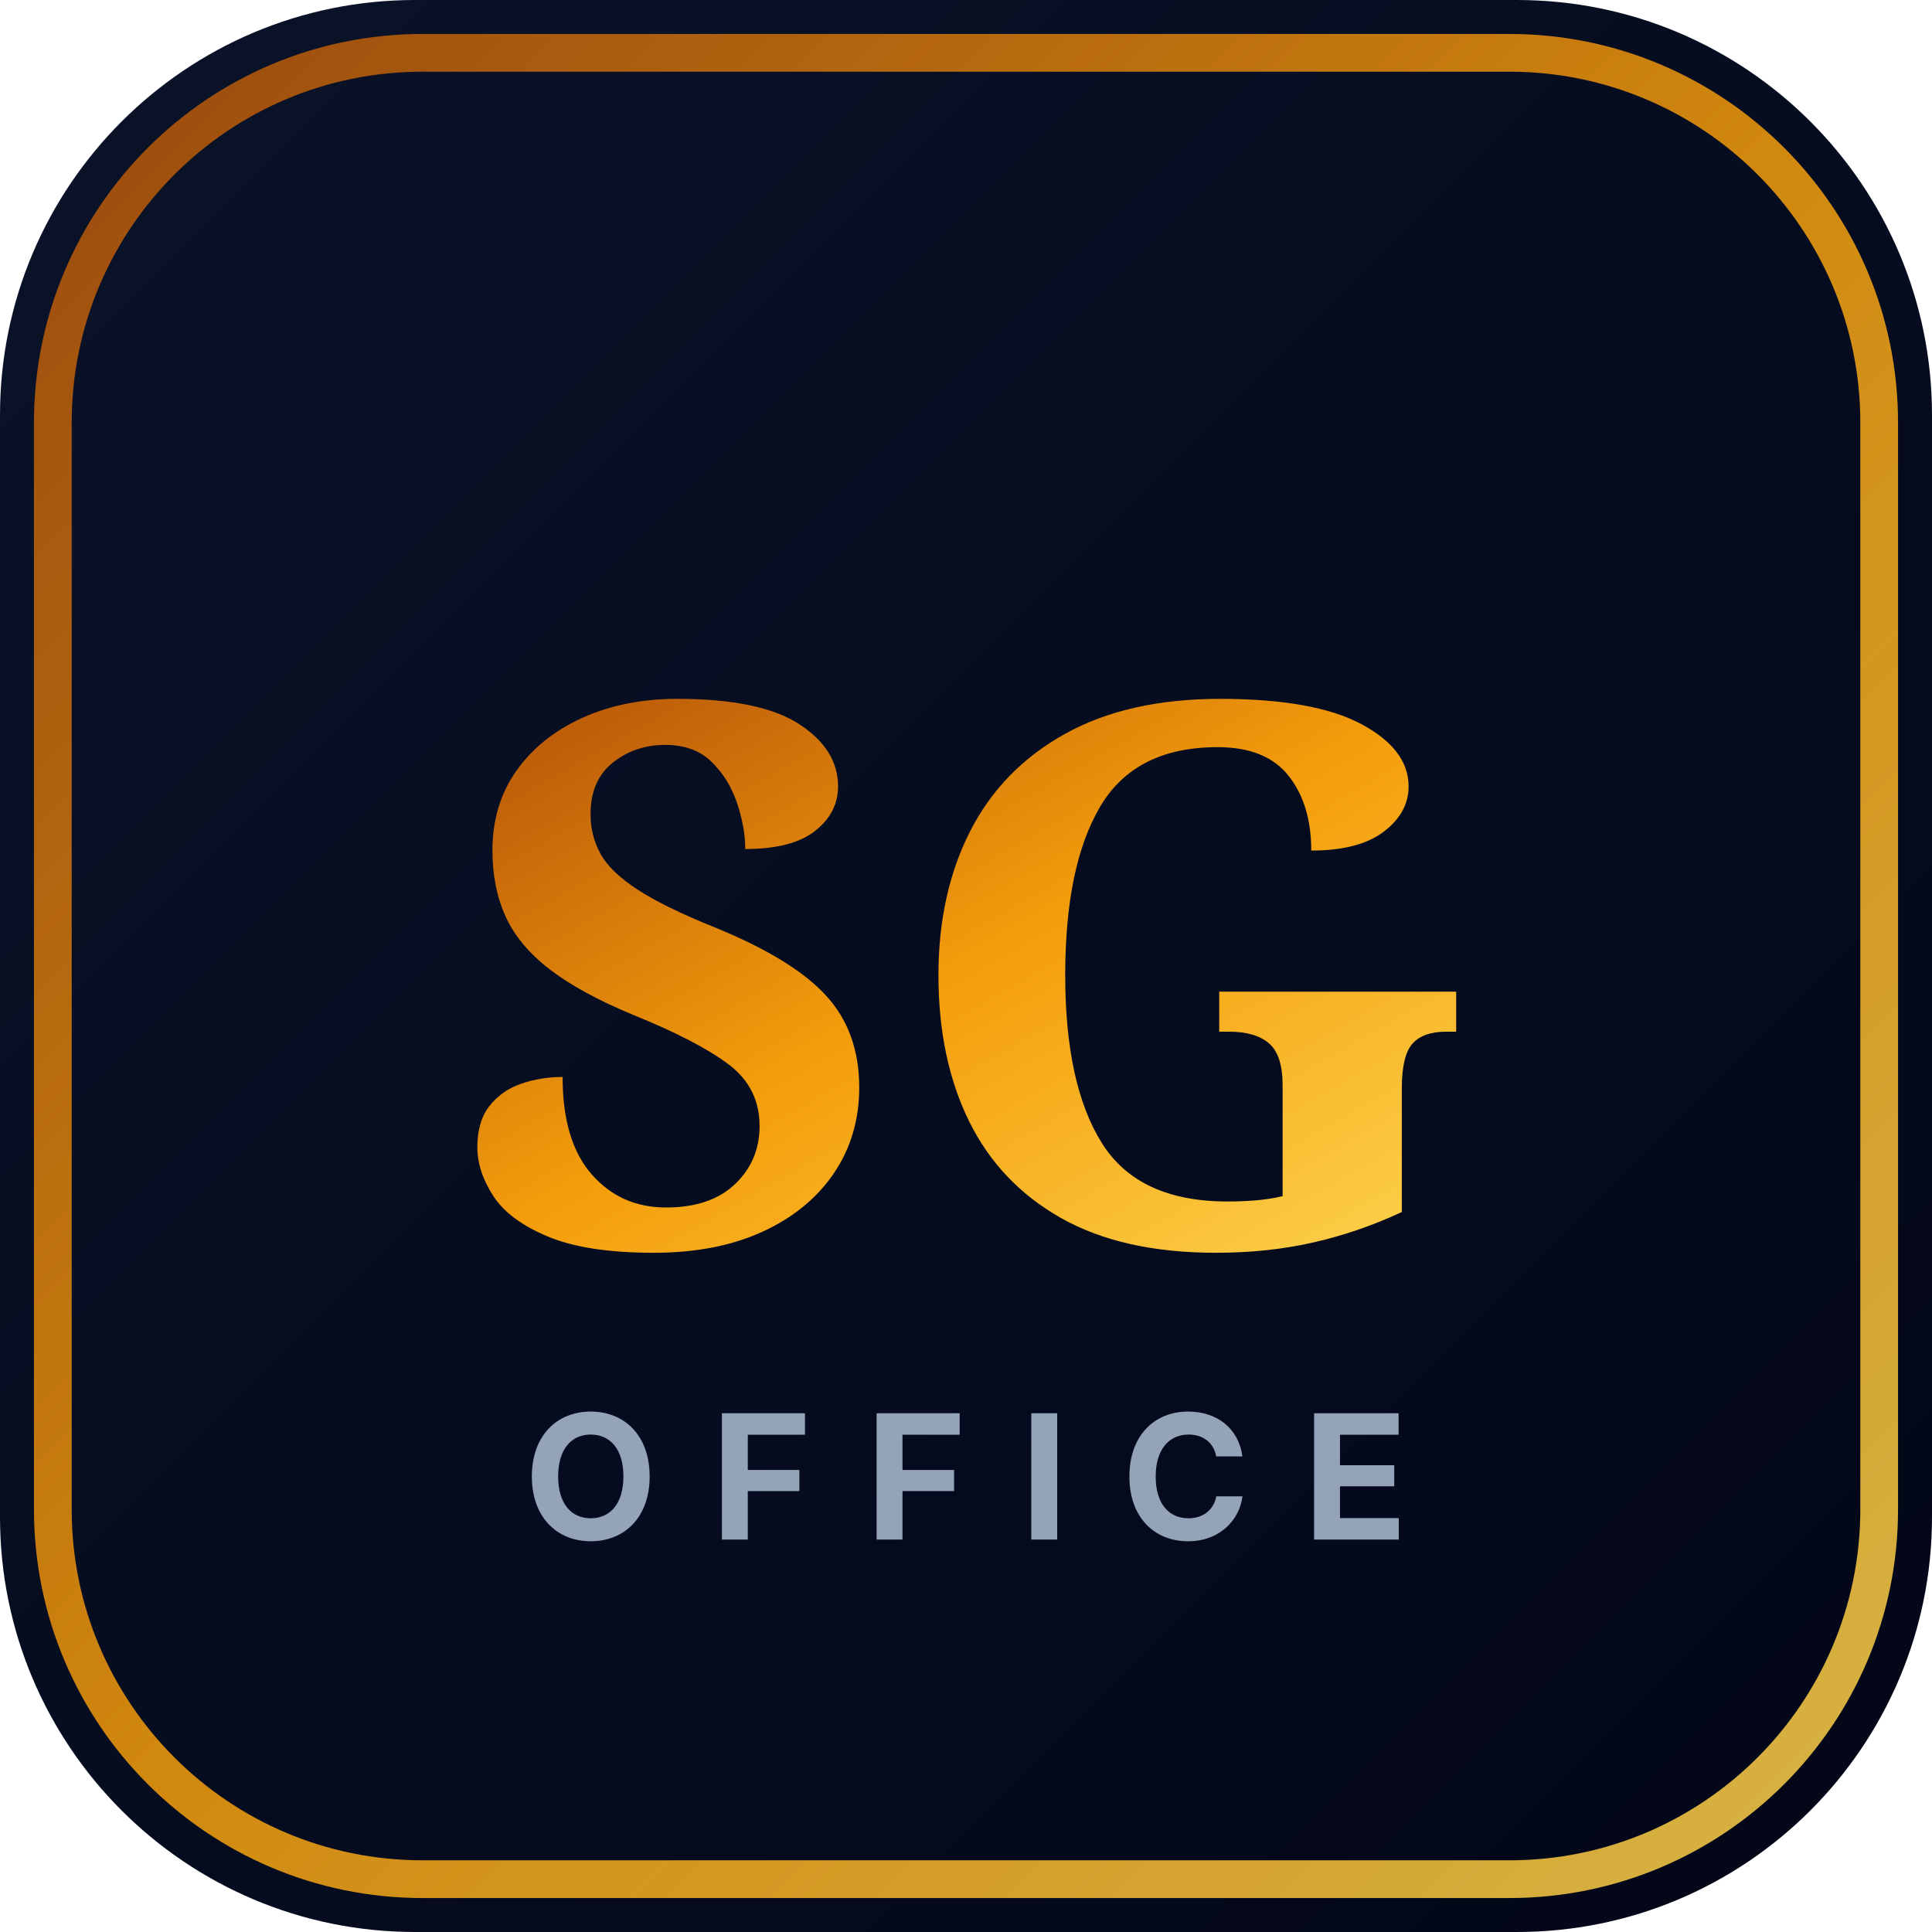
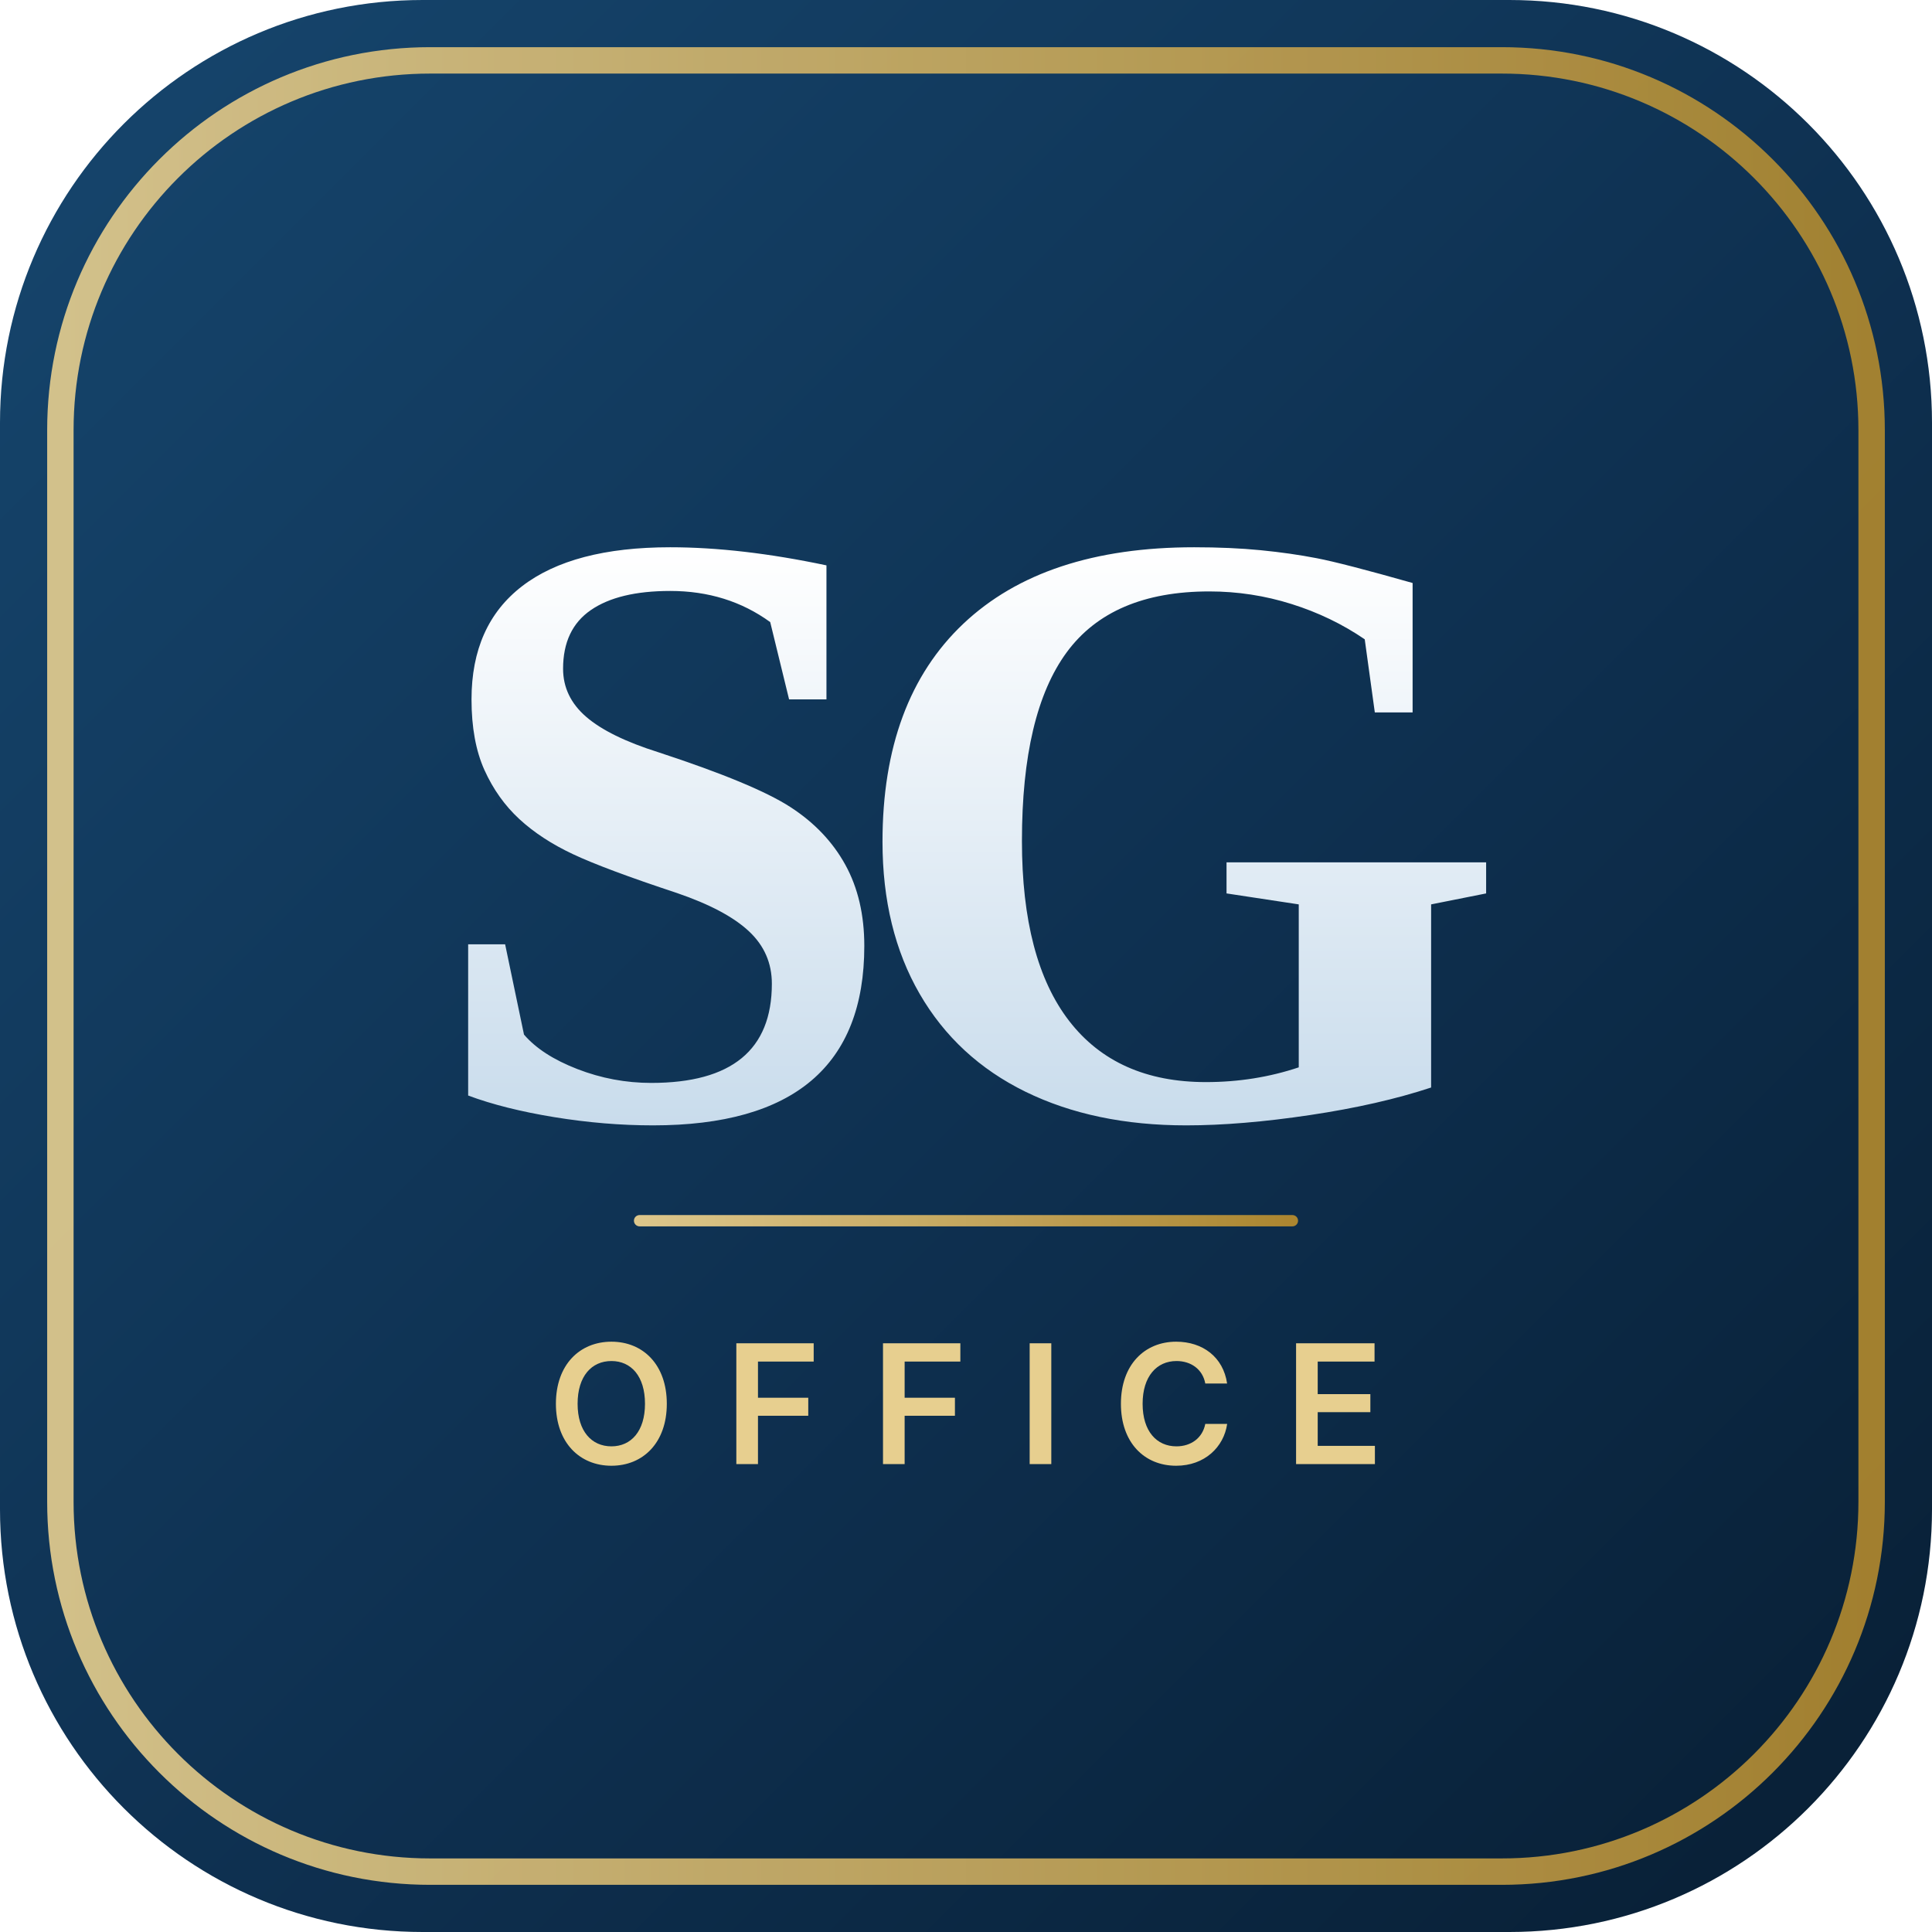
<svg xmlns="http://www.w3.org/2000/svg" viewBox="0 0 512 512">
  <defs>
-     <linearGradient id="g" x1="0" y1="0" x2="1" y2="1">
-       <stop offset="0" stop-color="#b45309" />
-       <stop offset=".5" stop-color="#f59e0b" />
-       <stop offset="1" stop-color="#fcd34d" />
+     <linearGradient id="bg" x1="0" y1="0" x2="1" y2="1">
+       <stop offset="0" stop-color="#16466e" />
+       <stop offset=".55" stop-color="#0e3050" />
+       <stop offset="1" stop-color="#081e33" />
    </linearGradient>
-     <linearGradient id="bg" x1="0" y1="0" x2="1" y2="1">
-       <stop offset="0" stop-color="#0b1329" />
-       <stop offset="1" stop-color="#020617" />
+     <linearGradient id="letra" x1="0" y1="0" x2="0" y2="1">
+       <stop offset="0" stop-color="#ffffff" />
+       <stop offset="1" stop-color="#c9dcec" />
+     </linearGradient>
+     <linearGradient id="ouro" x1="0" y1="0" x2="1" y2="0">
+       <stop offset="0" stop-color="#e7cf8f" />
+       <stop offset="1" stop-color="#b28a2e" />
    </linearGradient>
  </defs>
-   <rect width="512" height="512" rx="110" fill="url(#bg)" />
-   <rect x="14" y="14" width="484" height="484" rx="98" fill="none" stroke="url(#g)" stroke-width="10" opacity=".85" />
-   <text x="256" y="330" text-anchor="middle" font-family="Cinzel, Georgia, serif" font-weight="800" font-size="200" fill="url(#g)">SG</text>
-   <text x="256" y="408" text-anchor="middle" font-family="Inter, Arial, sans-serif" font-weight="700" font-size="46" letter-spacing="14" fill="#94a3b8">OFFICE</text>
+   <rect width="512" height="512" rx="112" fill="url(#bg)" />
+   <rect x="16" y="16" width="480" height="480" rx="98" fill="none" stroke="url(#ouro)" stroke-width="7" opacity=".9" />
+   <text x="256" y="296" text-anchor="middle" font-family="Cinzel, 'Playfair Display', Georgia, 'Times New Roman', serif" font-weight="700" font-size="228" letter-spacing="-16" fill="url(#letra)">SG</text>
+   <rect x="168" y="322" width="176" height="3" rx="1.5" fill="url(#ouro)" opacity=".95" />
+   <text x="256" y="388" text-anchor="middle" font-family="'Segoe UI', Inter, Arial, sans-serif" font-weight="600" font-size="44" letter-spacing="13" fill="#e7cf8f">OFFICE</text>
</svg>
